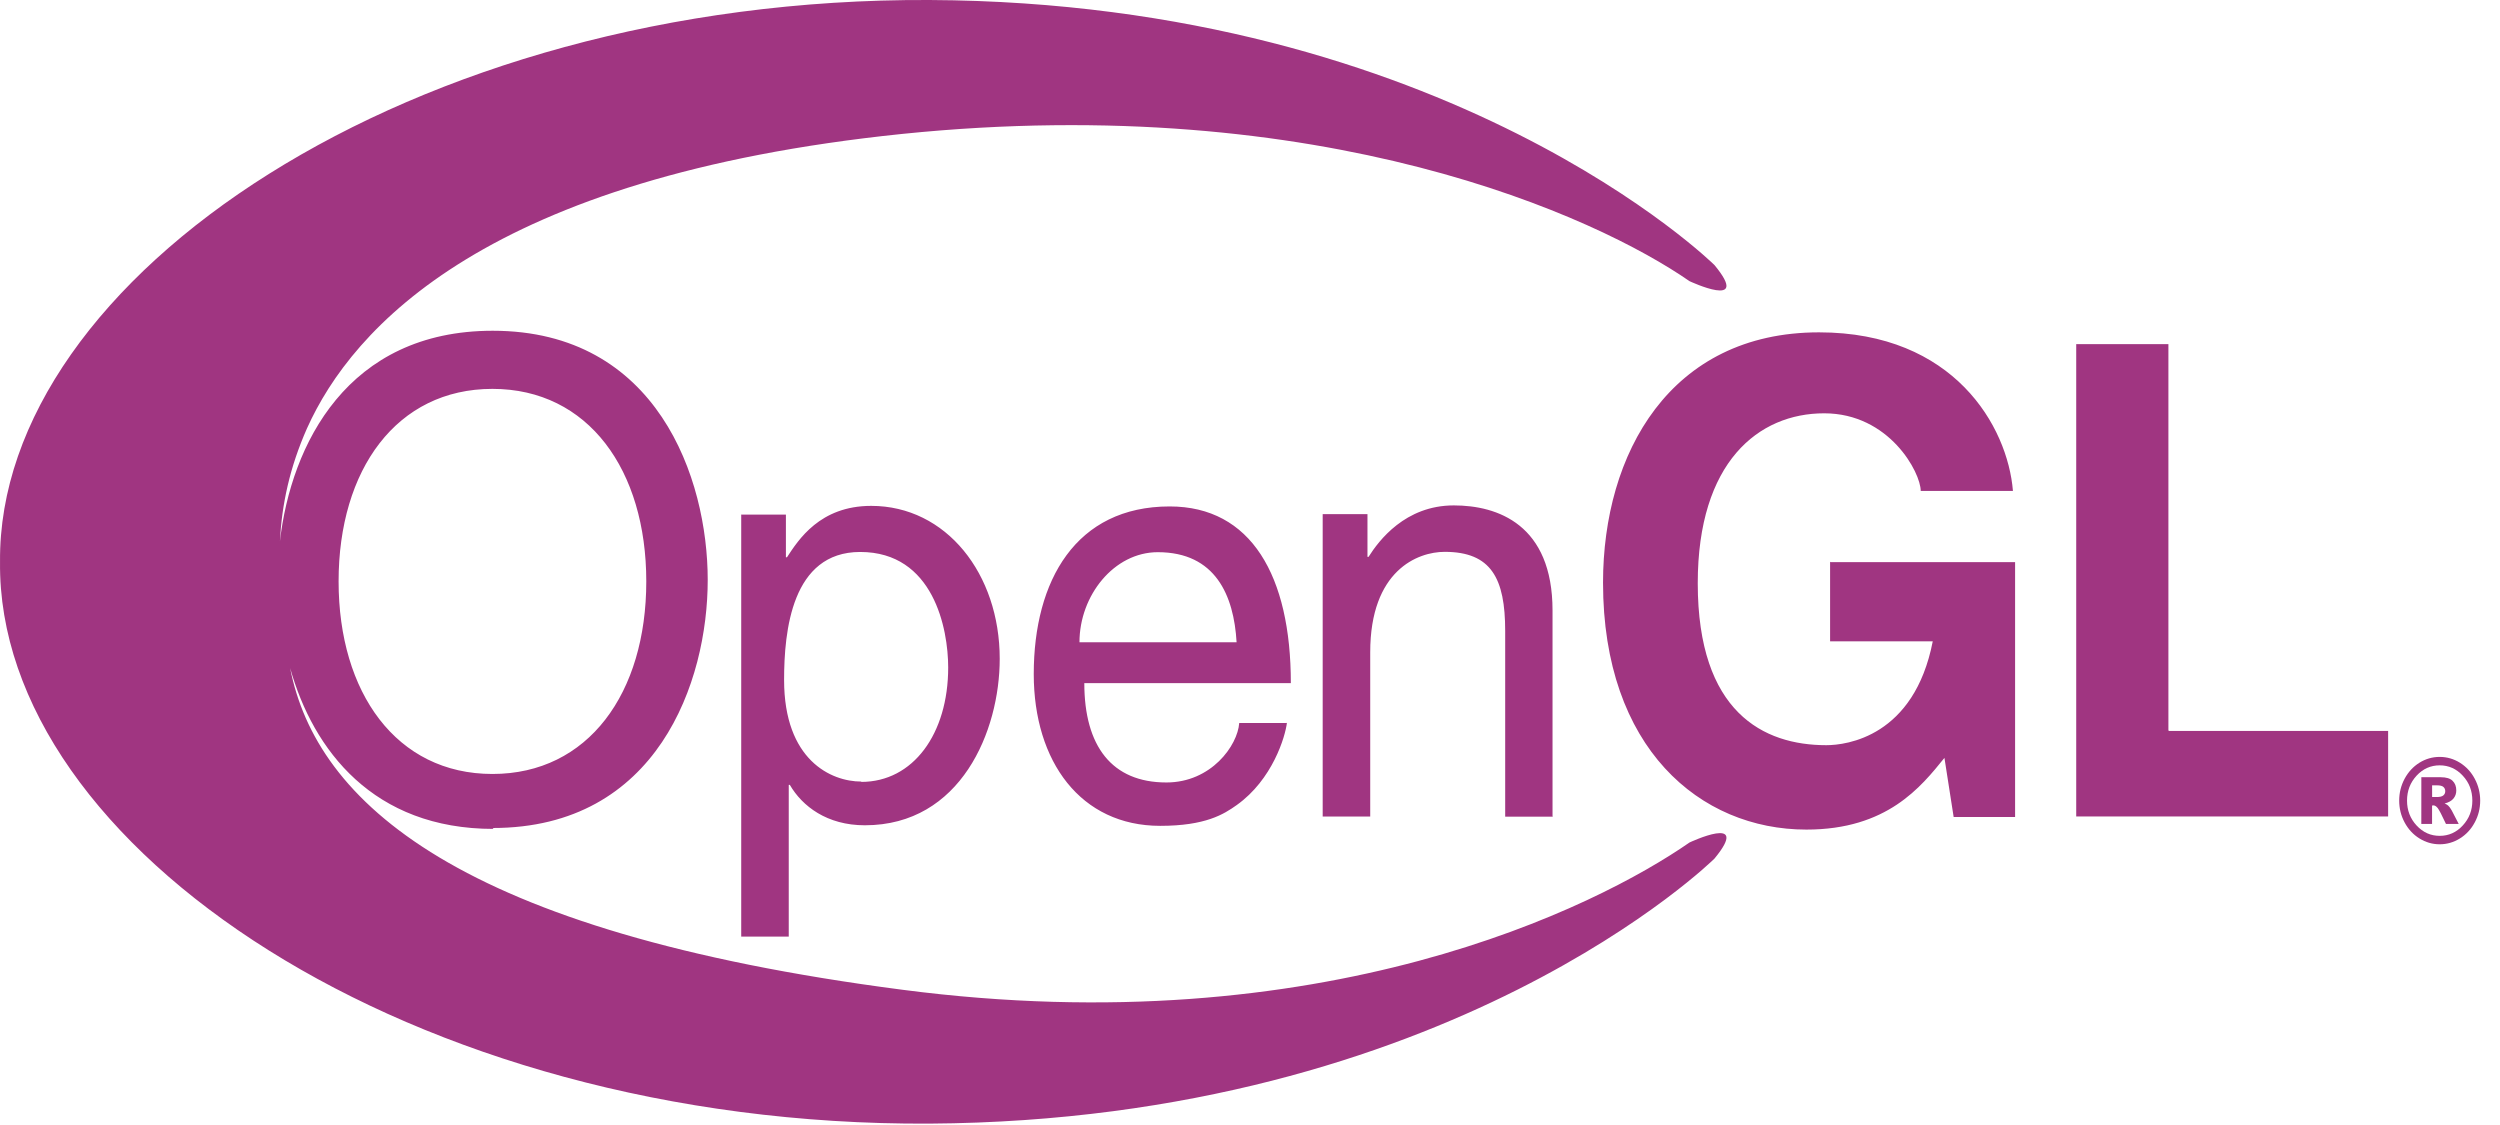
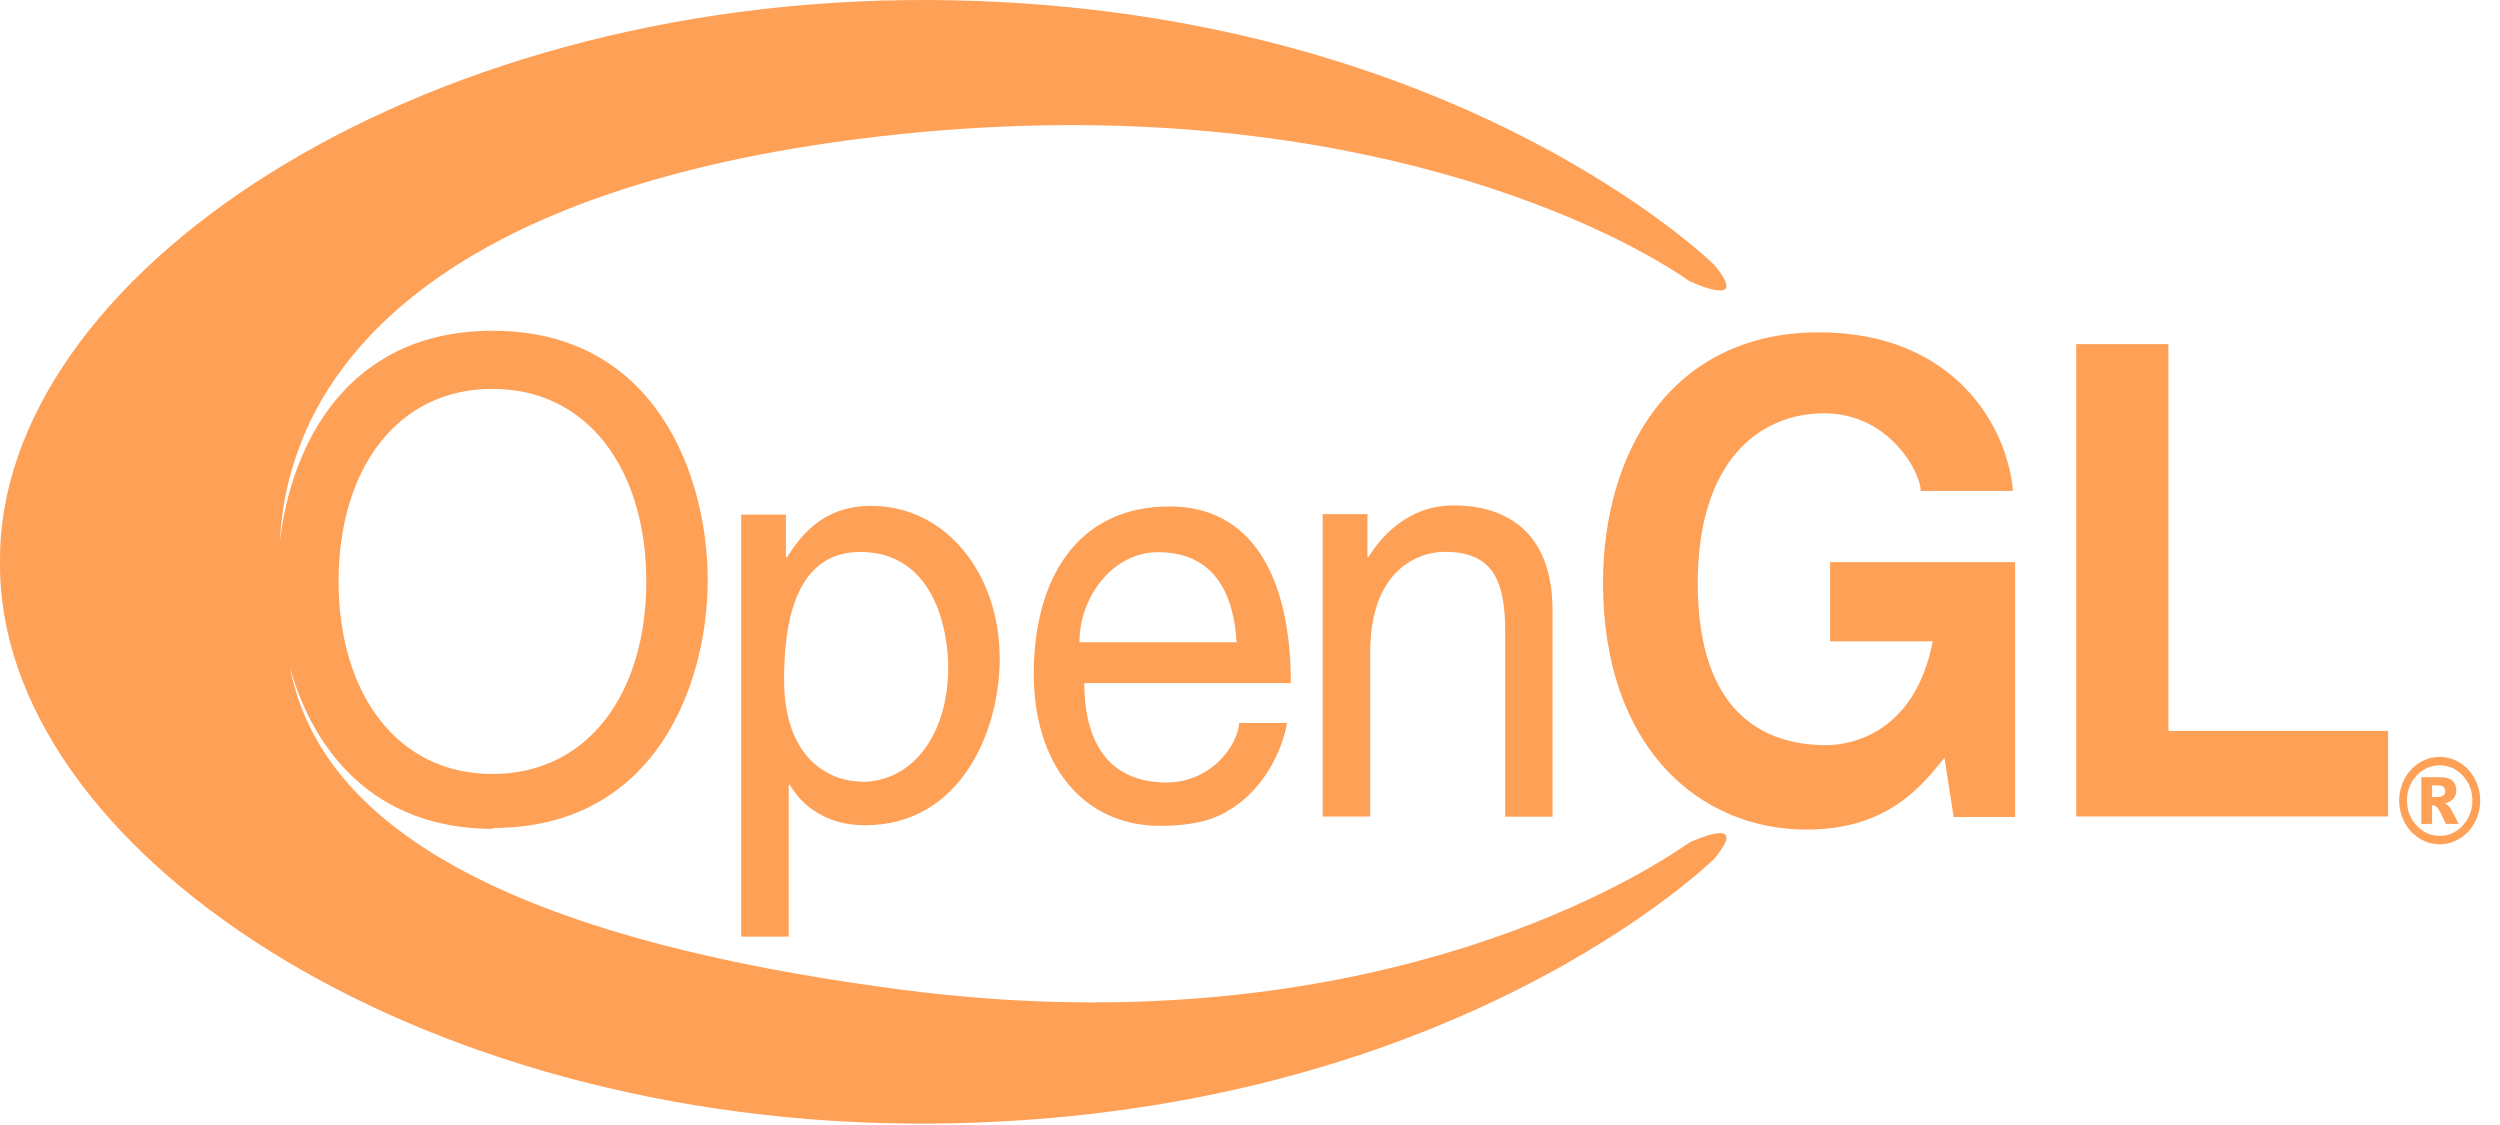
<svg xmlns="http://www.w3.org/2000/svg" width="80" height="36" viewBox="0 0 80 36" fill="none">
-   <path fill-rule="evenodd" clip-rule="evenodd" d="M15.792 26.525C11.947 26.525 10.025 24.009 9.284 21.378C10.12 25.655 14.645 29.823 28.875 31.672C42.329 33.43 51.096 29.019 54.064 26.96C54.064 26.96 56.063 26.017 54.863 27.475C54.863 27.475 46.399 35.847 29.741 35.956C13.118 36.042 -0.101 27.076 0.001 17.978C-0.079 8.917 13.118 -0.072 29.741 0C46.365 0.086 54.863 8.482 54.863 8.482C56.063 9.935 54.064 8.997 54.064 8.997C51.106 6.945 42.363 2.907 28.875 4.285C15.589 5.655 11.273 10.483 9.823 13.709C9.27 14.959 9.017 16.141 8.957 17.326C9.314 14.223 11.118 10.584 15.768 10.584C21.028 10.584 22.647 15.296 22.647 18.558C22.647 21.82 21.035 26.496 15.768 26.496L15.792 26.525ZM69.406 23.39H76.42V26.126H66.439V11.012H69.389V23.372L69.406 23.39ZM58.582 17.989H64.483V26.144H62.517L62.222 24.252C61.473 25.177 60.391 26.547 57.805 26.547C54.399 26.547 51.297 23.937 51.297 18.645C51.297 14.513 53.441 10.635 58.209 10.635C62.525 10.635 64.245 13.643 64.414 15.709H61.463C61.463 15.122 60.458 13.226 58.374 13.226C56.27 13.226 54.328 14.785 54.328 18.663C54.328 22.795 56.432 23.846 58.442 23.846C59.089 23.846 61.254 23.573 61.848 20.523H58.563V17.978L58.582 17.989ZM15.758 12.444C12.689 12.444 10.835 15.031 10.835 18.605C10.835 22.161 12.683 24.767 15.758 24.767C18.826 24.767 20.681 22.179 20.681 18.605C20.681 15.05 18.833 12.444 15.758 12.444ZM23.716 16.467H25.149V17.833H25.183C25.547 17.279 26.235 16.188 27.878 16.188C30.278 16.188 31.991 18.362 31.991 21.081C31.991 23.39 30.747 26.409 27.675 26.409C26.465 26.409 25.672 25.8 25.274 25.115H25.24V29.972H23.719V16.488L23.716 16.467ZM27.56 25.021C29.219 25.021 30.342 23.484 30.342 21.36C30.342 20.12 29.873 17.663 27.526 17.663C25.334 17.663 25.091 20.193 25.091 21.759C25.091 24.325 26.596 25.01 27.56 25.01V25.021ZM41.183 23.118C41.13 23.578 40.717 24.948 39.578 25.76C39.163 26.056 38.576 26.427 37.126 26.427C34.587 26.427 33.08 24.376 33.08 21.57C33.08 18.576 34.429 16.206 37.43 16.206C40.036 16.206 41.307 18.424 41.307 21.86H34.698C34.698 23.875 35.578 25.039 37.325 25.039C38.758 25.039 39.605 23.857 39.655 23.136H41.176L41.183 23.118ZM39.571 20.552C39.484 19.055 38.897 17.67 37.049 17.67C35.649 17.67 34.543 19.055 34.543 20.552H39.568H39.571ZM49.687 26.134H48.166V20.189C48.166 18.507 47.718 17.659 46.23 17.659C45.367 17.659 43.847 18.25 43.847 20.874V26.13H42.326V16.452H43.759V17.819H43.794C44.121 17.3 44.967 16.173 46.522 16.173C47.921 16.173 49.681 16.782 49.681 19.537V26.097" fill="#A03581" />
-   <path fill-rule="evenodd" clip-rule="evenodd" d="M79.366 25.619C79.366 25.869 79.308 26.103 79.191 26.319C79.075 26.535 78.917 26.706 78.717 26.83C78.517 26.954 78.301 27.017 78.069 27.017C77.838 27.017 77.623 26.954 77.422 26.83C77.222 26.706 77.064 26.535 76.948 26.319C76.832 26.103 76.774 25.869 76.774 25.619C76.774 25.369 76.832 25.136 76.948 24.919C77.064 24.703 77.222 24.532 77.422 24.407C77.622 24.283 77.838 24.221 78.069 24.221C78.301 24.221 78.517 24.283 78.717 24.407C78.917 24.532 79.076 24.703 79.191 24.919C79.307 25.136 79.366 25.369 79.366 25.619ZM79.115 25.619C79.115 25.307 79.013 25.041 78.808 24.821C78.604 24.601 78.358 24.491 78.07 24.491C77.781 24.491 77.535 24.601 77.331 24.821C77.127 25.042 77.025 25.308 77.025 25.619C77.025 25.93 77.127 26.196 77.331 26.416C77.536 26.637 77.782 26.747 78.07 26.747C78.358 26.747 78.604 26.637 78.808 26.416C79.012 26.195 79.115 25.93 79.115 25.619ZM77.483 24.871H78.102C78.277 24.871 78.405 24.909 78.483 24.986C78.561 25.062 78.601 25.164 78.601 25.293C78.601 25.393 78.571 25.479 78.511 25.553C78.451 25.626 78.357 25.679 78.228 25.712C78.281 25.734 78.32 25.757 78.345 25.782C78.38 25.816 78.417 25.866 78.455 25.934C78.457 25.939 78.532 26.083 78.679 26.366H78.271C78.139 26.081 78.05 25.912 78.005 25.856C77.959 25.8 77.914 25.772 77.869 25.772C77.859 25.772 77.844 25.774 77.826 25.778V26.366H77.482L77.483 24.871ZM77.828 25.505H77.977C78.076 25.505 78.147 25.487 78.187 25.453C78.228 25.418 78.248 25.373 78.248 25.318C78.248 25.263 78.229 25.218 78.19 25.183C78.15 25.148 78.084 25.131 77.99 25.131H77.827L77.828 25.505Z" fill="#A03581" />
+   <path fill-rule="evenodd" clip-rule="evenodd" d="M15.792 26.525C11.947 26.525 10.025 24.009 9.284 21.378C10.12 25.655 14.645 29.823 28.875 31.672C42.329 33.43 51.096 29.019 54.064 26.96C54.064 26.96 56.063 26.017 54.863 27.475C54.863 27.475 46.399 35.847 29.741 35.956C13.118 36.042 -0.101 27.076 0.001 17.978C-0.079 8.917 13.118 -0.072 29.741 0C46.365 0.086 54.863 8.482 54.863 8.482C56.063 9.935 54.064 8.997 54.064 8.997C51.106 6.945 42.363 2.907 28.875 4.285C15.589 5.655 11.273 10.483 9.823 13.709C9.27 14.959 9.017 16.141 8.957 17.326C9.314 14.223 11.118 10.584 15.768 10.584C21.028 10.584 22.647 15.296 22.647 18.558C22.647 21.82 21.035 26.496 15.768 26.496L15.792 26.525ZM69.406 23.39H76.42V26.126H66.439V11.012H69.389V23.372L69.406 23.39ZM58.582 17.989H64.483V26.144H62.517L62.222 24.252C61.473 25.177 60.391 26.547 57.805 26.547C54.399 26.547 51.297 23.937 51.297 18.645C51.297 14.513 53.441 10.635 58.209 10.635C62.525 10.635 64.245 13.643 64.414 15.709H61.463C61.463 15.122 60.458 13.226 58.374 13.226C56.27 13.226 54.328 14.785 54.328 18.663C54.328 22.795 56.432 23.846 58.442 23.846C59.089 23.846 61.254 23.573 61.848 20.523H58.563V17.978L58.582 17.989ZM15.758 12.444C12.689 12.444 10.835 15.031 10.835 18.605C10.835 22.161 12.683 24.767 15.758 24.767C18.826 24.767 20.681 22.179 20.681 18.605C20.681 15.05 18.833 12.444 15.758 12.444ZM23.716 16.467H25.149V17.833H25.183C25.547 17.279 26.235 16.188 27.878 16.188C30.278 16.188 31.991 18.362 31.991 21.081C31.991 23.39 30.747 26.409 27.675 26.409C26.465 26.409 25.672 25.8 25.274 25.115H25.24V29.972H23.719V16.488L23.716 16.467ZM27.56 25.021C29.219 25.021 30.342 23.484 30.342 21.36C30.342 20.12 29.873 17.663 27.526 17.663C25.334 17.663 25.091 20.193 25.091 21.759C25.091 24.325 26.596 25.01 27.56 25.01V25.021ZM41.183 23.118C41.13 23.578 40.717 24.948 39.578 25.76C39.163 26.056 38.576 26.427 37.126 26.427C34.587 26.427 33.08 24.376 33.08 21.57C33.08 18.576 34.429 16.206 37.43 16.206C40.036 16.206 41.307 18.424 41.307 21.86H34.698C34.698 23.875 35.578 25.039 37.325 25.039C38.758 25.039 39.605 23.857 39.655 23.136H41.176L41.183 23.118ZM39.571 20.552C39.484 19.055 38.897 17.67 37.049 17.67C35.649 17.67 34.543 19.055 34.543 20.552H39.568H39.571ZM49.687 26.134H48.166V20.189C48.166 18.507 47.718 17.659 46.23 17.659C45.367 17.659 43.847 18.25 43.847 20.874V26.13H42.326V16.452H43.759V17.819H43.794C44.121 17.3 44.967 16.173 46.522 16.173C47.921 16.173 49.681 16.782 49.681 19.537V26.097" fill="#FFA057" />
+   <path fill-rule="evenodd" clip-rule="evenodd" d="M79.366 25.619C79.366 25.869 79.308 26.103 79.191 26.319C79.075 26.535 78.917 26.706 78.717 26.83C78.517 26.954 78.301 27.017 78.069 27.017C77.838 27.017 77.623 26.954 77.422 26.83C77.222 26.706 77.064 26.535 76.948 26.319C76.832 26.103 76.774 25.869 76.774 25.619C76.774 25.369 76.832 25.136 76.948 24.919C77.064 24.703 77.222 24.532 77.422 24.407C77.622 24.283 77.838 24.221 78.069 24.221C78.301 24.221 78.517 24.283 78.717 24.407C78.917 24.532 79.076 24.703 79.191 24.919C79.307 25.136 79.366 25.369 79.366 25.619ZM79.115 25.619C79.115 25.307 79.013 25.041 78.808 24.821C78.604 24.601 78.358 24.491 78.07 24.491C77.781 24.491 77.535 24.601 77.331 24.821C77.127 25.042 77.025 25.308 77.025 25.619C77.025 25.93 77.127 26.196 77.331 26.416C77.536 26.637 77.782 26.747 78.07 26.747C78.358 26.747 78.604 26.637 78.808 26.416C79.012 26.195 79.115 25.93 79.115 25.619ZM77.483 24.871H78.102C78.277 24.871 78.405 24.909 78.483 24.986C78.561 25.062 78.601 25.164 78.601 25.293C78.601 25.393 78.571 25.479 78.511 25.553C78.451 25.626 78.357 25.679 78.228 25.712C78.281 25.734 78.32 25.757 78.345 25.782C78.38 25.816 78.417 25.866 78.455 25.934C78.457 25.939 78.532 26.083 78.679 26.366H78.271C78.139 26.081 78.05 25.912 78.005 25.856C77.959 25.8 77.914 25.772 77.869 25.772C77.859 25.772 77.844 25.774 77.826 25.778V26.366H77.482L77.483 24.871ZM77.828 25.505H77.977C78.076 25.505 78.147 25.487 78.187 25.453C78.228 25.418 78.248 25.373 78.248 25.318C78.248 25.263 78.229 25.218 78.19 25.183C78.15 25.148 78.084 25.131 77.99 25.131H77.827L77.828 25.505Z" fill="#FFA057" />
</svg>
